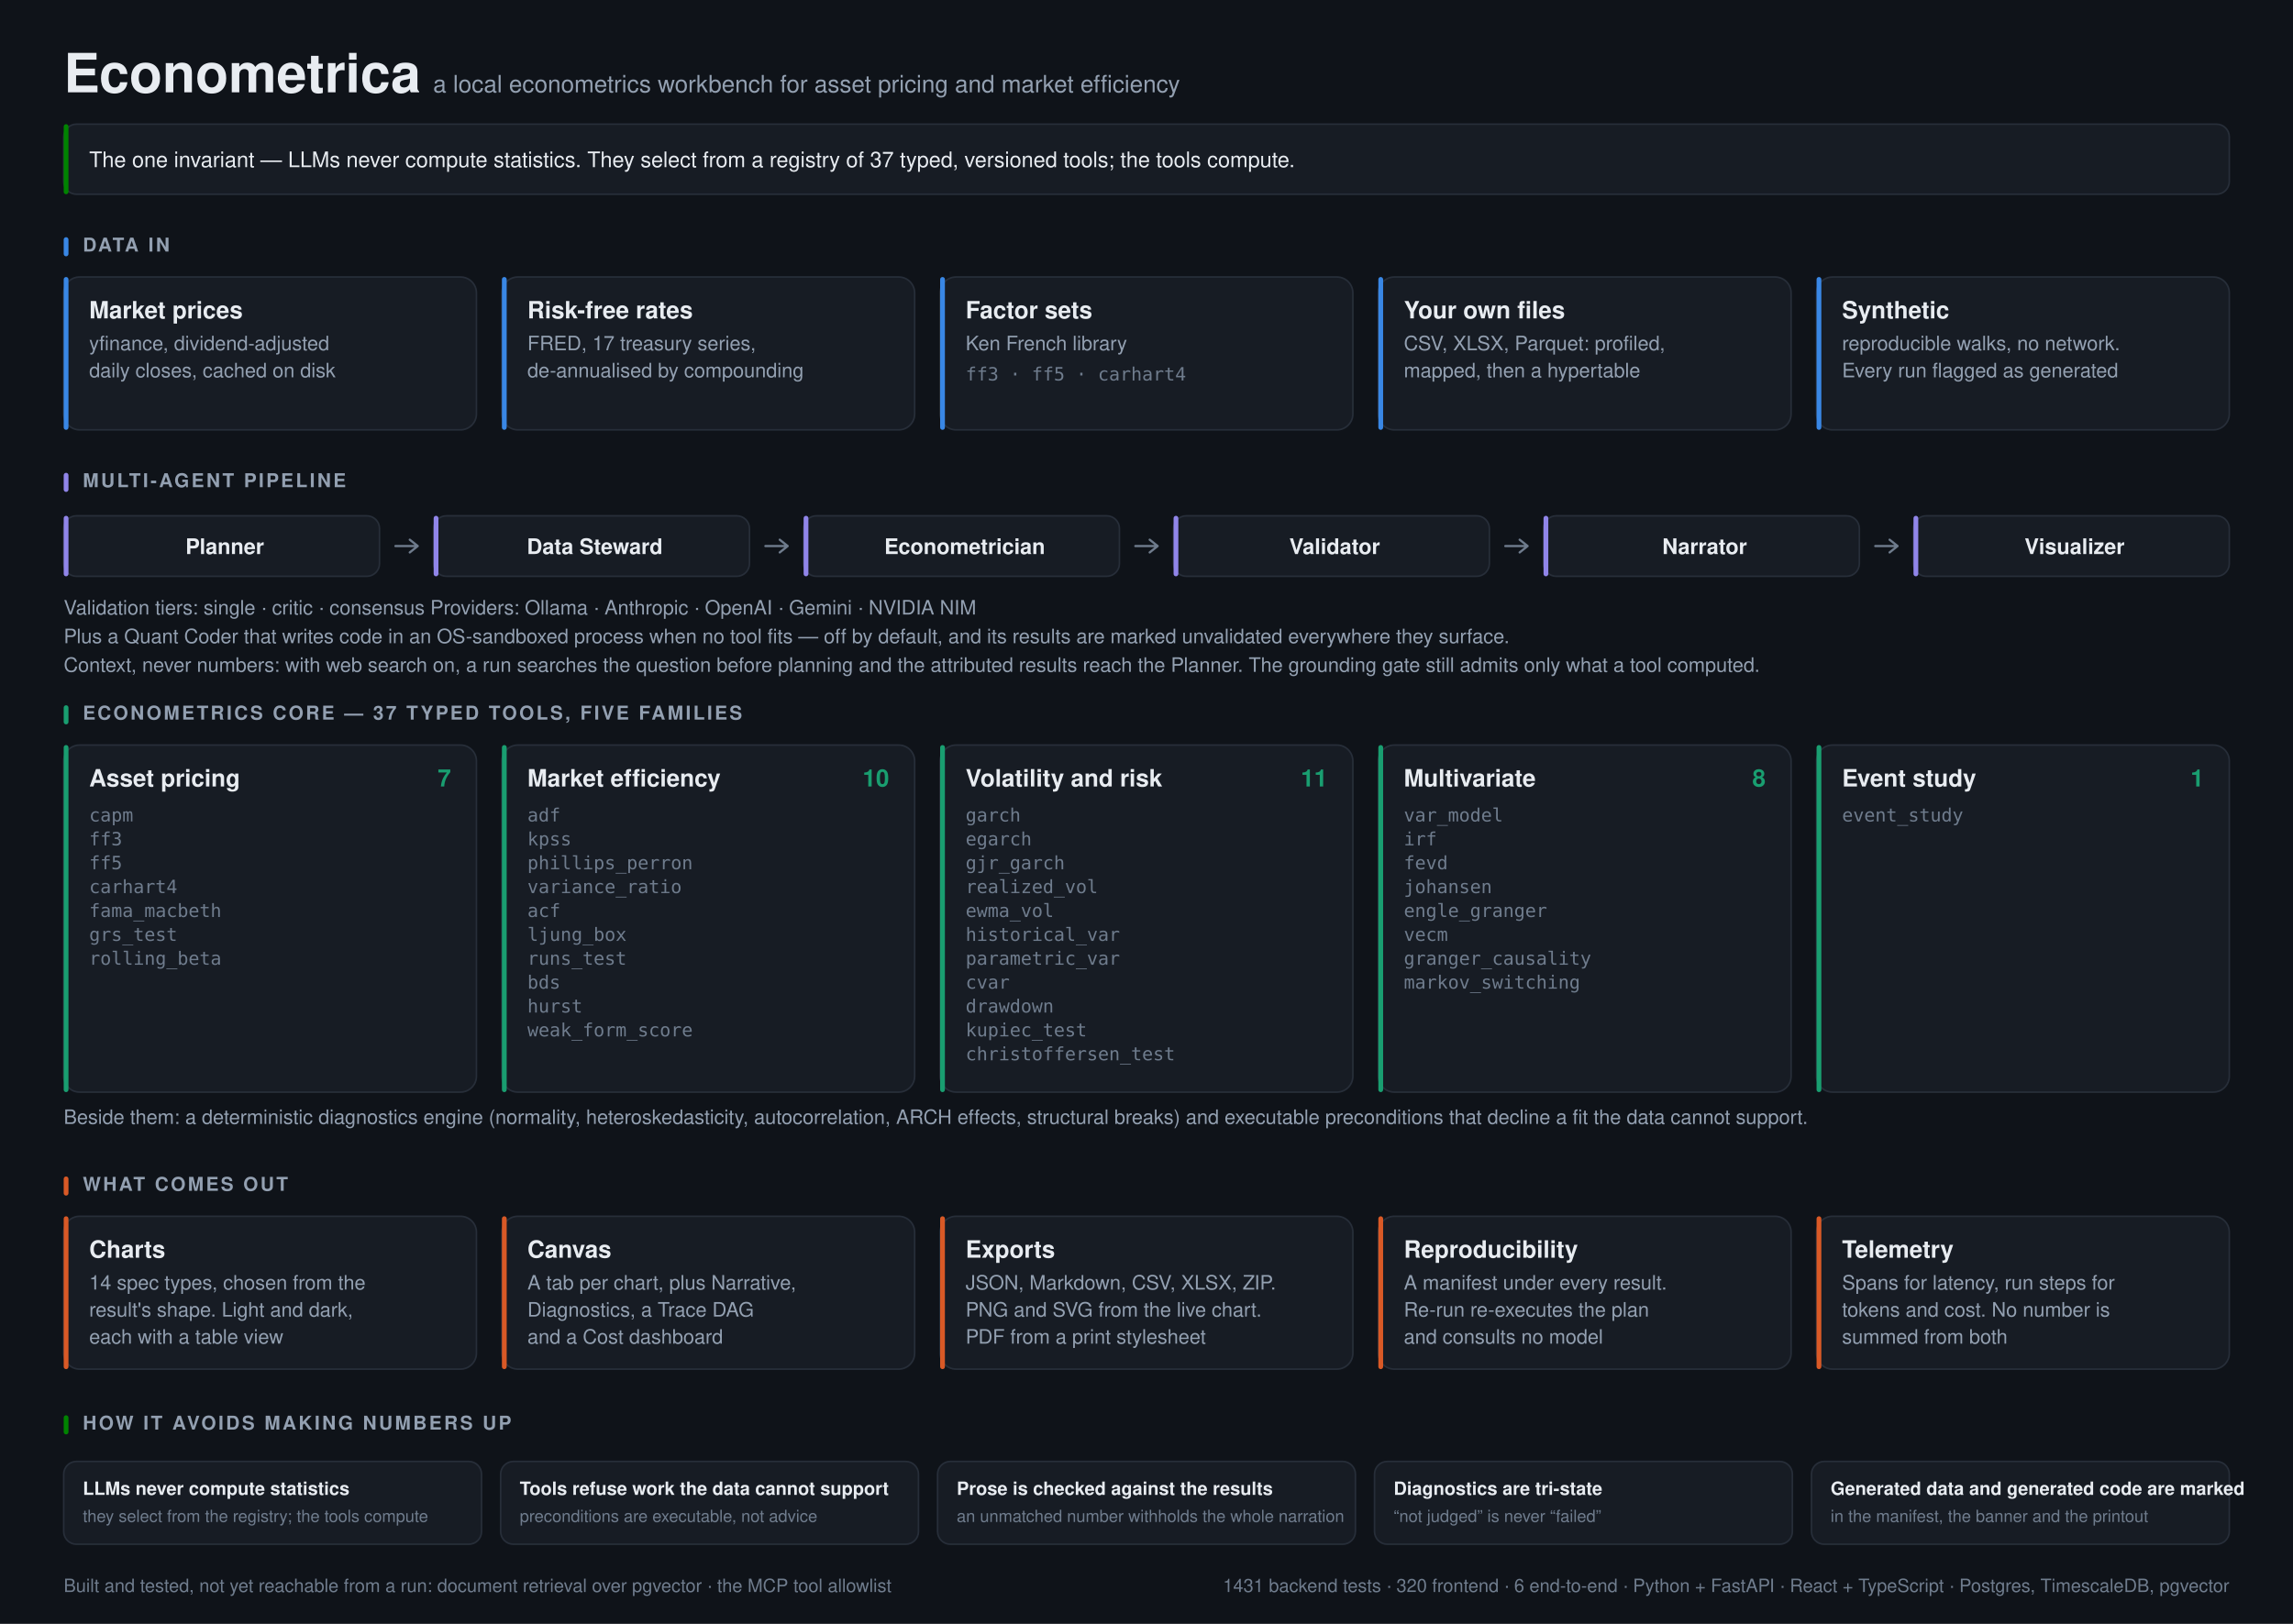
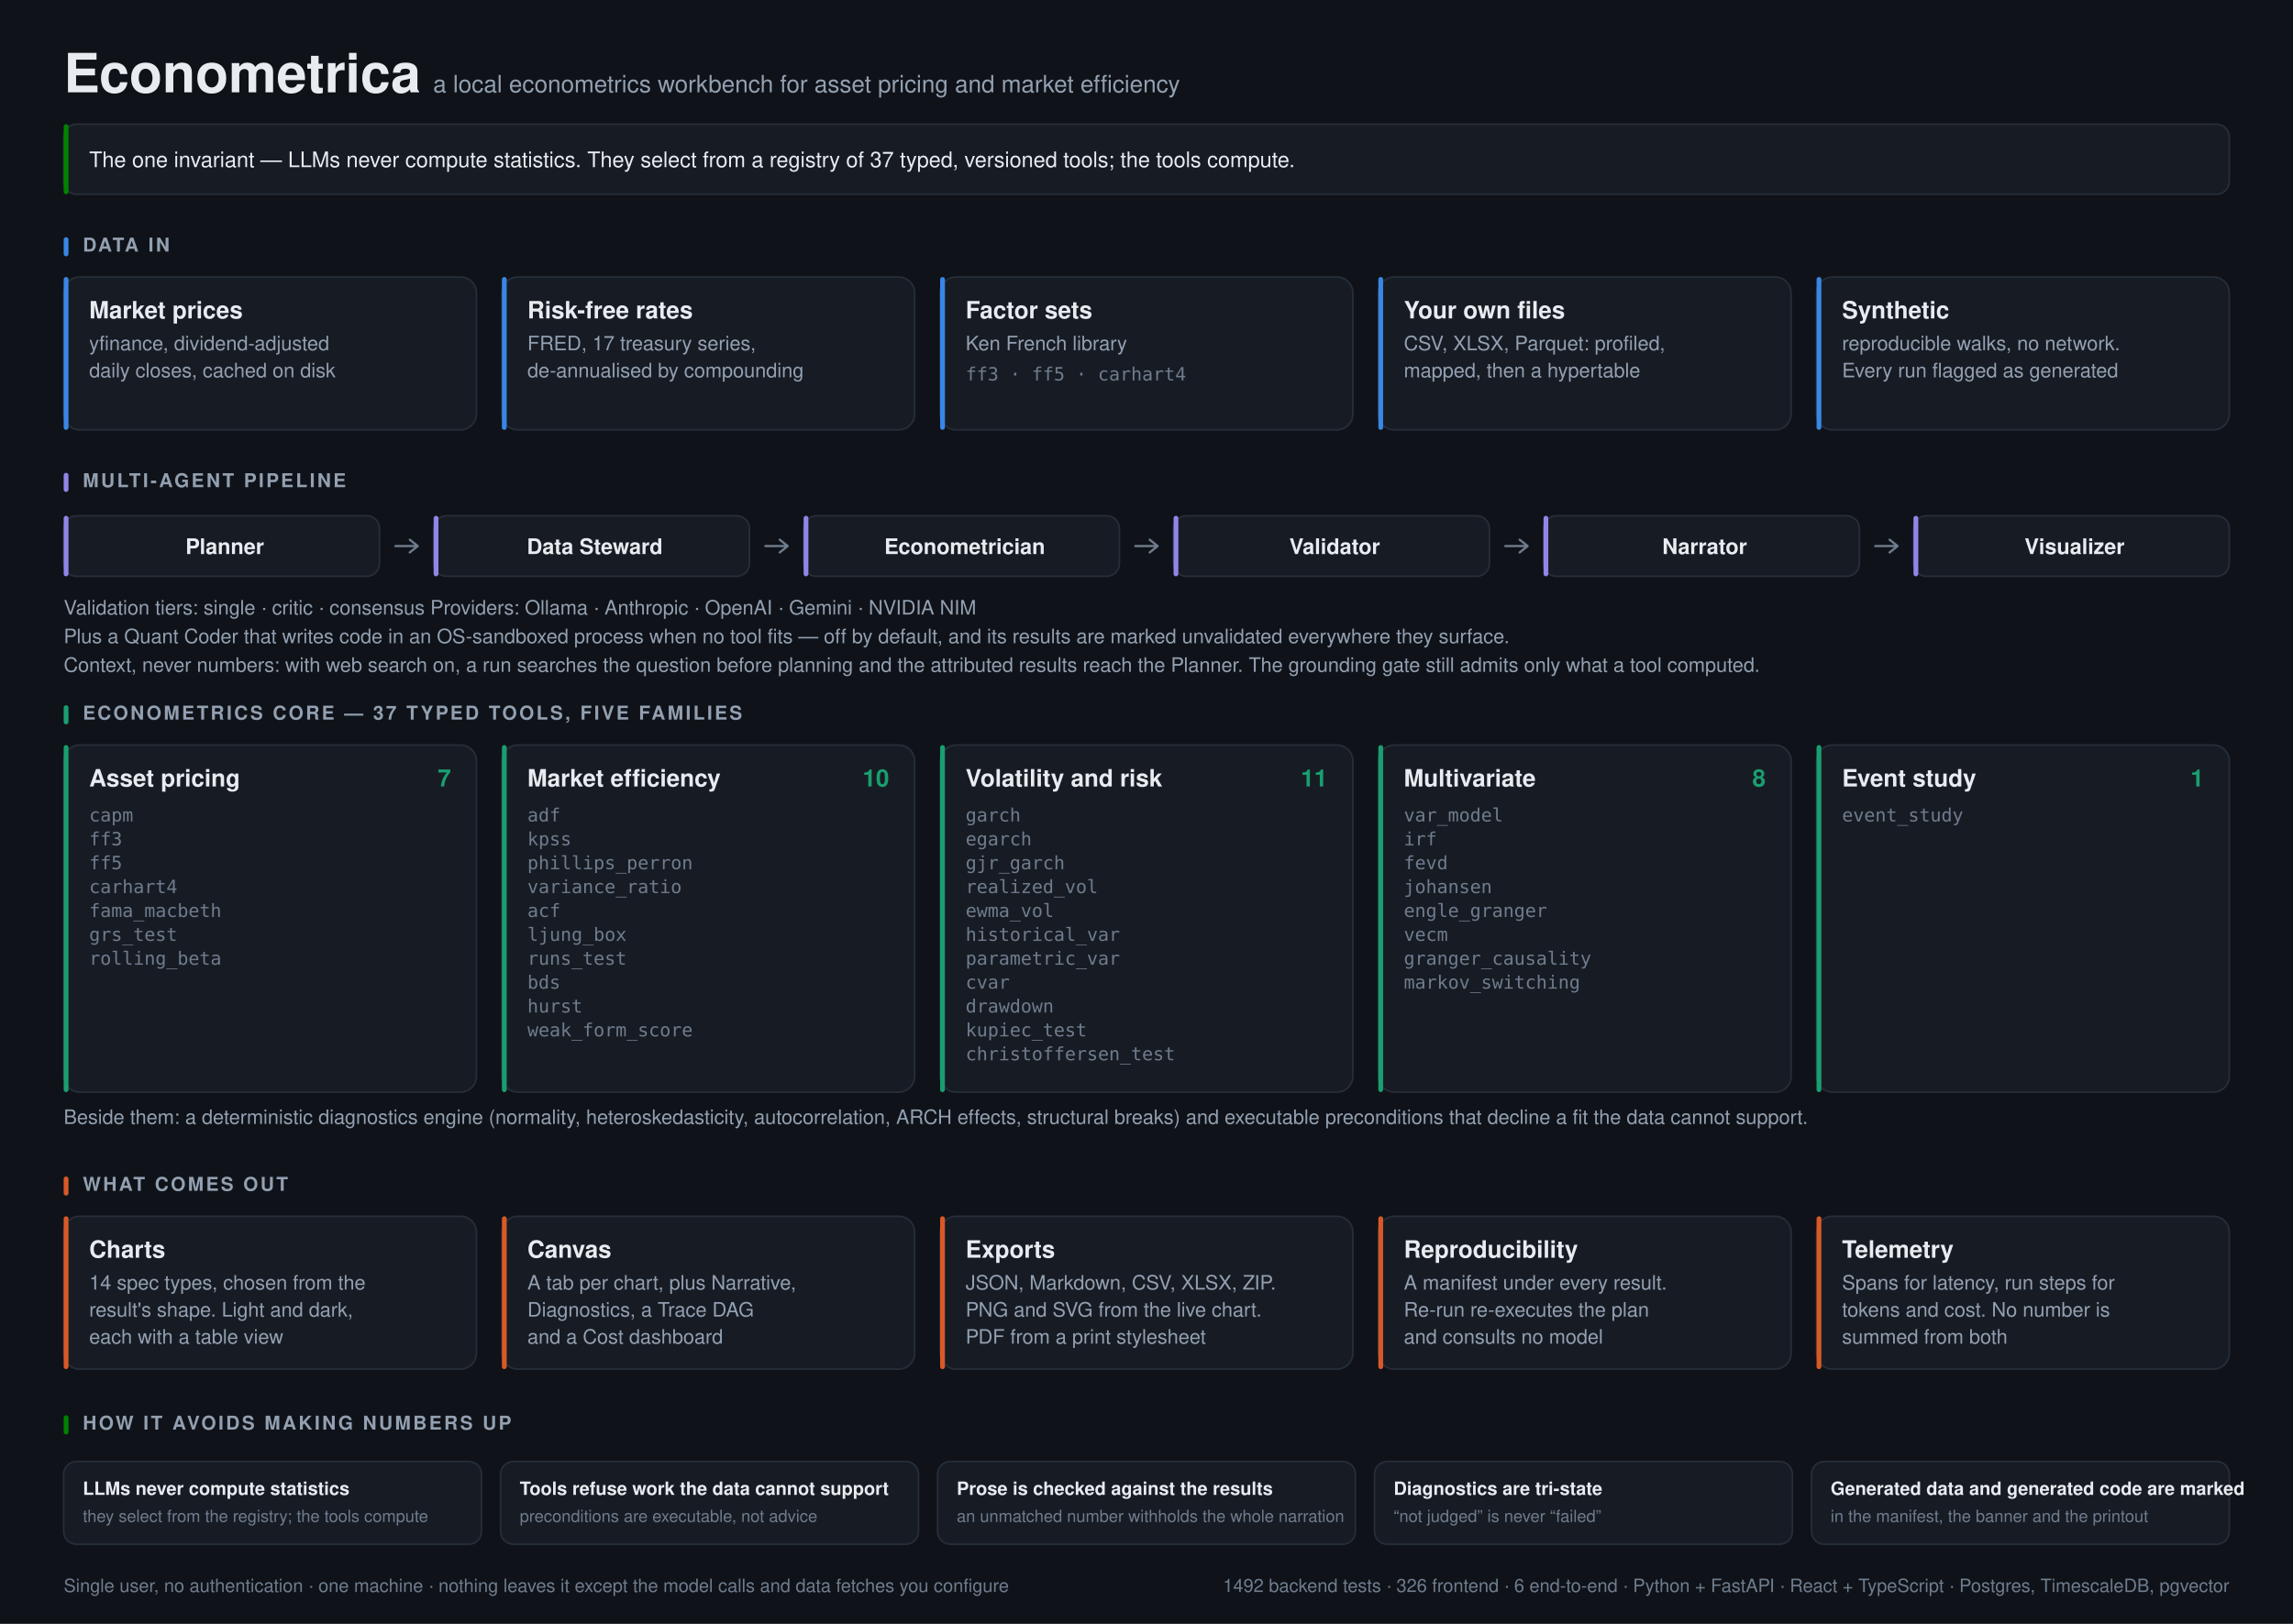
<svg xmlns="http://www.w3.org/2000/svg" viewBox="0 0 1440 1020" width="1440" height="1020" role="img" aria-label="Econometrica capability and feature map">
  <rect x="0" y="0" width="1440" height="1020" rx="0" fill="#0f1319" stroke="none" />
  <text x="40" y="58" fill="#e8ecf1" font-family="ui-sans-serif,-apple-system,Segoe UI,Helvetica,Arial,sans-serif" font-size="34" font-weight="700" text-anchor="start" letter-spacing="0">Econometrica</text>
  <text x="272" y="58" fill="#93a0b1" font-family="ui-sans-serif,-apple-system,Segoe UI,Helvetica,Arial,sans-serif" font-size="15" font-weight="400" text-anchor="start" letter-spacing="0">a local econometrics workbench for asset pricing and market efficiency</text>
  <rect x="40" y="78" width="1360" height="44" rx="8" fill="#171c24" stroke="#272e39" />
  <rect x="40" y="78" width="3" height="44" rx="1.5" fill="#008300" stroke="none" />
  <text x="56" y="105" fill="#e8ecf1" font-family="ui-sans-serif,-apple-system,Segoe UI,Helvetica,Arial,sans-serif" font-size="13.5" font-weight="400" text-anchor="start" letter-spacing="0">The one invariant — LLMs never compute statistics. They select from a registry of 37 typed, versioned tools; the tools compute.</text>
  <rect x="40" y="149" width="3" height="12" rx="1.5" fill="#3987e5" stroke="none" />
  <text x="52" y="158" fill="#93a0b1" font-family="ui-sans-serif,-apple-system,Segoe UI,Helvetica,Arial,sans-serif" font-size="12" font-weight="700" text-anchor="start" letter-spacing="1.4">DATA IN</text>
  <rect x="40.0" y="174" width="259.2" height="96" rx="10" fill="#171c24" stroke="#272e39" />
  <rect x="40.0" y="174" width="3" height="96" rx="1.5" fill="#3987e5" stroke="none" />
  <text x="56.0" y="200" fill="#e8ecf1" font-family="ui-sans-serif,-apple-system,Segoe UI,Helvetica,Arial,sans-serif" font-size="15" font-weight="600" text-anchor="start" letter-spacing="0">Market prices</text>
  <text x="56.0" y="220" fill="#93a0b1" font-family="ui-sans-serif,-apple-system,Segoe UI,Helvetica,Arial,sans-serif" font-size="12.5" font-weight="400" text-anchor="start" letter-spacing="0">yfinance, dividend-adjusted</text>
  <text x="56.0" y="237" fill="#93a0b1" font-family="ui-sans-serif,-apple-system,Segoe UI,Helvetica,Arial,sans-serif" font-size="12.5" font-weight="400" text-anchor="start" letter-spacing="0">daily closes, cached on disk</text>
  <rect x="315.2" y="174" width="259.2" height="96" rx="10" fill="#171c24" stroke="#272e39" />
  <rect x="315.2" y="174" width="3" height="96" rx="1.5" fill="#3987e5" stroke="none" />
  <text x="331.2" y="200" fill="#e8ecf1" font-family="ui-sans-serif,-apple-system,Segoe UI,Helvetica,Arial,sans-serif" font-size="15" font-weight="600" text-anchor="start" letter-spacing="0">Risk-free rates</text>
  <text x="331.2" y="220" fill="#93a0b1" font-family="ui-sans-serif,-apple-system,Segoe UI,Helvetica,Arial,sans-serif" font-size="12.5" font-weight="400" text-anchor="start" letter-spacing="0">FRED, 17 treasury series,</text>
  <text x="331.2" y="237" fill="#93a0b1" font-family="ui-sans-serif,-apple-system,Segoe UI,Helvetica,Arial,sans-serif" font-size="12.5" font-weight="400" text-anchor="start" letter-spacing="0">de-annualised by compounding</text>
  <rect x="590.4" y="174" width="259.2" height="96" rx="10" fill="#171c24" stroke="#272e39" />
  <rect x="590.4" y="174" width="3" height="96" rx="1.5" fill="#3987e5" stroke="none" />
  <text x="606.4" y="200" fill="#e8ecf1" font-family="ui-sans-serif,-apple-system,Segoe UI,Helvetica,Arial,sans-serif" font-size="15" font-weight="600" text-anchor="start" letter-spacing="0">Factor sets</text>
  <text x="606.4" y="220" fill="#93a0b1" font-family="ui-sans-serif,-apple-system,Segoe UI,Helvetica,Arial,sans-serif" font-size="12.5" font-weight="400" text-anchor="start" letter-spacing="0">Ken French library</text>
  <text x="606.4" y="239" fill="#6f7c8d" font-family="ui-monospace,SFMono-Regular,Menlo,Consolas,monospace" font-size="11.5" font-weight="400" text-anchor="start" letter-spacing="0">ff3 · ff5 · carhart4</text>
  <rect x="865.6" y="174" width="259.2" height="96" rx="10" fill="#171c24" stroke="#272e39" />
  <rect x="865.6" y="174" width="3" height="96" rx="1.5" fill="#3987e5" stroke="none" />
  <text x="881.6" y="200" fill="#e8ecf1" font-family="ui-sans-serif,-apple-system,Segoe UI,Helvetica,Arial,sans-serif" font-size="15" font-weight="600" text-anchor="start" letter-spacing="0">Your own files</text>
  <text x="881.6" y="220" fill="#93a0b1" font-family="ui-sans-serif,-apple-system,Segoe UI,Helvetica,Arial,sans-serif" font-size="12.5" font-weight="400" text-anchor="start" letter-spacing="0">CSV, XLSX, Parquet: profiled,</text>
  <text x="881.6" y="237" fill="#93a0b1" font-family="ui-sans-serif,-apple-system,Segoe UI,Helvetica,Arial,sans-serif" font-size="12.5" font-weight="400" text-anchor="start" letter-spacing="0">mapped, then a hypertable</text>
  <rect x="1140.8" y="174" width="259.2" height="96" rx="10" fill="#171c24" stroke="#272e39" />
  <rect x="1140.8" y="174" width="3" height="96" rx="1.5" fill="#3987e5" stroke="none" />
  <text x="1156.8" y="200" fill="#e8ecf1" font-family="ui-sans-serif,-apple-system,Segoe UI,Helvetica,Arial,sans-serif" font-size="15" font-weight="600" text-anchor="start" letter-spacing="0">Synthetic</text>
  <text x="1156.8" y="220" fill="#93a0b1" font-family="ui-sans-serif,-apple-system,Segoe UI,Helvetica,Arial,sans-serif" font-size="12.5" font-weight="400" text-anchor="start" letter-spacing="0">reproducible walks, no network.</text>
  <text x="1156.8" y="237" fill="#93a0b1" font-family="ui-sans-serif,-apple-system,Segoe UI,Helvetica,Arial,sans-serif" font-size="12.5" font-weight="400" text-anchor="start" letter-spacing="0">Every run flagged as generated</text>
  <rect x="40" y="297" width="3" height="12" rx="1.5" fill="#9085e9" stroke="none" />
  <text x="52" y="306" fill="#93a0b1" font-family="ui-sans-serif,-apple-system,Segoe UI,Helvetica,Arial,sans-serif" font-size="12" font-weight="700" text-anchor="start" letter-spacing="1.4">MULTI-AGENT PIPELINE</text>
  <rect x="40.0" y="324" width="198.333" height="38" rx="8" fill="#171c24" stroke="#272e39" />
  <rect x="40.0" y="324" width="3" height="38" rx="1.5" fill="#9085e9" stroke="none" />
  <text x="141.167" y="348" fill="#e8ecf1" font-family="ui-sans-serif,-apple-system,Segoe UI,Helvetica,Arial,sans-serif" font-size="13.5" font-weight="600" text-anchor="middle" letter-spacing="0">Planner</text>
  <path d="M248.333 343.0 h14 m-5 -4 l5 4 l-5 4" fill="none" stroke="#6f7c8d" stroke-width="1.4" stroke-linecap="round" stroke-linejoin="round" />
  <rect x="272.333" y="324" width="198.333" height="38" rx="8" fill="#171c24" stroke="#272e39" />
  <rect x="272.333" y="324" width="3" height="38" rx="1.5" fill="#9085e9" stroke="none" />
  <text x="373.5" y="348" fill="#e8ecf1" font-family="ui-sans-serif,-apple-system,Segoe UI,Helvetica,Arial,sans-serif" font-size="13.5" font-weight="600" text-anchor="middle" letter-spacing="0">Data Steward</text>
  <path d="M480.667 343.0 h14 m-5 -4 l5 4 l-5 4" fill="none" stroke="#6f7c8d" stroke-width="1.4" stroke-linecap="round" stroke-linejoin="round" />
  <rect x="504.667" y="324" width="198.333" height="38" rx="8" fill="#171c24" stroke="#272e39" />
  <rect x="504.667" y="324" width="3" height="38" rx="1.5" fill="#9085e9" stroke="none" />
  <text x="605.833" y="348" fill="#e8ecf1" font-family="ui-sans-serif,-apple-system,Segoe UI,Helvetica,Arial,sans-serif" font-size="13.5" font-weight="600" text-anchor="middle" letter-spacing="0">Econometrician</text>
  <path d="M713.0 343.0 h14 m-5 -4 l5 4 l-5 4" fill="none" stroke="#6f7c8d" stroke-width="1.4" stroke-linecap="round" stroke-linejoin="round" />
  <rect x="737.0" y="324" width="198.333" height="38" rx="8" fill="#171c24" stroke="#272e39" />
  <rect x="737.0" y="324" width="3" height="38" rx="1.5" fill="#9085e9" stroke="none" />
  <text x="838.167" y="348" fill="#e8ecf1" font-family="ui-sans-serif,-apple-system,Segoe UI,Helvetica,Arial,sans-serif" font-size="13.5" font-weight="600" text-anchor="middle" letter-spacing="0">Validator</text>
  <path d="M945.333 343.0 h14 m-5 -4 l5 4 l-5 4" fill="none" stroke="#6f7c8d" stroke-width="1.4" stroke-linecap="round" stroke-linejoin="round" />
  <rect x="969.333" y="324" width="198.333" height="38" rx="8" fill="#171c24" stroke="#272e39" />
  <rect x="969.333" y="324" width="3" height="38" rx="1.5" fill="#9085e9" stroke="none" />
  <text x="1070.5" y="348" fill="#e8ecf1" font-family="ui-sans-serif,-apple-system,Segoe UI,Helvetica,Arial,sans-serif" font-size="13.5" font-weight="600" text-anchor="middle" letter-spacing="0">Narrator</text>
  <path d="M1177.667 343.0 h14 m-5 -4 l5 4 l-5 4" fill="none" stroke="#6f7c8d" stroke-width="1.4" stroke-linecap="round" stroke-linejoin="round" />
  <rect x="1201.667" y="324" width="198.333" height="38" rx="8" fill="#171c24" stroke="#272e39" />
  <rect x="1201.667" y="324" width="3" height="38" rx="1.5" fill="#9085e9" stroke="none" />
  <text x="1302.833" y="348" fill="#e8ecf1" font-family="ui-sans-serif,-apple-system,Segoe UI,Helvetica,Arial,sans-serif" font-size="13.5" font-weight="600" text-anchor="middle" letter-spacing="0">Visualizer</text>
  <text x="40" y="386" fill="#93a0b1" font-family="ui-sans-serif,-apple-system,Segoe UI,Helvetica,Arial,sans-serif" font-size="12.5" font-weight="400" text-anchor="start" letter-spacing="0">Validation tiers: single · critic · consensus      Providers: Ollama · Anthropic · OpenAI · Gemini · NVIDIA NIM</text>
  <text x="40" y="404" fill="#93a0b1" font-family="ui-sans-serif,-apple-system,Segoe UI,Helvetica,Arial,sans-serif" font-size="12.5" font-weight="400" text-anchor="start" letter-spacing="0">Plus a Quant Coder that writes code in an OS-sandboxed process when no tool fits — off by default, and its results are marked unvalidated everywhere they surface.</text>
  <text x="40" y="422" fill="#93a0b1" font-family="ui-sans-serif,-apple-system,Segoe UI,Helvetica,Arial,sans-serif" font-size="12.5" font-weight="400" text-anchor="start" letter-spacing="0">Context, never numbers: with web search on, a run searches the question before planning and the attributed results reach the Planner. The grounding gate still admits only what a tool computed.</text>
  <rect x="40" y="443" width="3" height="12" rx="1.5" fill="#199e70" stroke="none" />
  <text x="52" y="452" fill="#93a0b1" font-family="ui-sans-serif,-apple-system,Segoe UI,Helvetica,Arial,sans-serif" font-size="12" font-weight="700" text-anchor="start" letter-spacing="1.4">ECONOMETRICS CORE — 37 TYPED TOOLS, FIVE FAMILIES</text>
  <rect x="40.0" y="468" width="259.2" height="218" rx="10" fill="#171c24" stroke="#272e39" />
  <rect x="40.0" y="468" width="3" height="218" rx="1.5" fill="#199e70" stroke="none" />
  <text x="56.0" y="494" fill="#e8ecf1" font-family="ui-sans-serif,-apple-system,Segoe UI,Helvetica,Arial,sans-serif" font-size="15" font-weight="600" text-anchor="start" letter-spacing="0">Asset pricing</text>
  <text x="283.2" y="494" fill="#199e70" font-family="ui-sans-serif,-apple-system,Segoe UI,Helvetica,Arial,sans-serif" font-size="15" font-weight="700" text-anchor="end" letter-spacing="0">7</text>
  <text x="56.0" y="516" fill="#6f7c8d" font-family="ui-monospace,SFMono-Regular,Menlo,Consolas,monospace" font-size="11.5" font-weight="400" text-anchor="start" letter-spacing="0">capm</text>
  <text x="56.0" y="531" fill="#6f7c8d" font-family="ui-monospace,SFMono-Regular,Menlo,Consolas,monospace" font-size="11.5" font-weight="400" text-anchor="start" letter-spacing="0">ff3</text>
  <text x="56.0" y="546" fill="#6f7c8d" font-family="ui-monospace,SFMono-Regular,Menlo,Consolas,monospace" font-size="11.5" font-weight="400" text-anchor="start" letter-spacing="0">ff5</text>
  <text x="56.0" y="561" fill="#6f7c8d" font-family="ui-monospace,SFMono-Regular,Menlo,Consolas,monospace" font-size="11.5" font-weight="400" text-anchor="start" letter-spacing="0">carhart4</text>
  <text x="56.0" y="576" fill="#6f7c8d" font-family="ui-monospace,SFMono-Regular,Menlo,Consolas,monospace" font-size="11.5" font-weight="400" text-anchor="start" letter-spacing="0">fama_macbeth</text>
  <text x="56.0" y="591" fill="#6f7c8d" font-family="ui-monospace,SFMono-Regular,Menlo,Consolas,monospace" font-size="11.5" font-weight="400" text-anchor="start" letter-spacing="0">grs_test</text>
  <text x="56.0" y="606" fill="#6f7c8d" font-family="ui-monospace,SFMono-Regular,Menlo,Consolas,monospace" font-size="11.5" font-weight="400" text-anchor="start" letter-spacing="0">rolling_beta</text>
  <rect x="315.2" y="468" width="259.2" height="218" rx="10" fill="#171c24" stroke="#272e39" />
  <rect x="315.2" y="468" width="3" height="218" rx="1.5" fill="#199e70" stroke="none" />
  <text x="331.2" y="494" fill="#e8ecf1" font-family="ui-sans-serif,-apple-system,Segoe UI,Helvetica,Arial,sans-serif" font-size="15" font-weight="600" text-anchor="start" letter-spacing="0">Market efficiency</text>
  <text x="558.4" y="494" fill="#199e70" font-family="ui-sans-serif,-apple-system,Segoe UI,Helvetica,Arial,sans-serif" font-size="15" font-weight="700" text-anchor="end" letter-spacing="0">10</text>
  <text x="331.2" y="516" fill="#6f7c8d" font-family="ui-monospace,SFMono-Regular,Menlo,Consolas,monospace" font-size="11.5" font-weight="400" text-anchor="start" letter-spacing="0">adf</text>
  <text x="331.2" y="531" fill="#6f7c8d" font-family="ui-monospace,SFMono-Regular,Menlo,Consolas,monospace" font-size="11.5" font-weight="400" text-anchor="start" letter-spacing="0">kpss</text>
  <text x="331.2" y="546" fill="#6f7c8d" font-family="ui-monospace,SFMono-Regular,Menlo,Consolas,monospace" font-size="11.5" font-weight="400" text-anchor="start" letter-spacing="0">phillips_perron</text>
  <text x="331.2" y="561" fill="#6f7c8d" font-family="ui-monospace,SFMono-Regular,Menlo,Consolas,monospace" font-size="11.5" font-weight="400" text-anchor="start" letter-spacing="0">variance_ratio</text>
  <text x="331.2" y="576" fill="#6f7c8d" font-family="ui-monospace,SFMono-Regular,Menlo,Consolas,monospace" font-size="11.5" font-weight="400" text-anchor="start" letter-spacing="0">acf</text>
  <text x="331.2" y="591" fill="#6f7c8d" font-family="ui-monospace,SFMono-Regular,Menlo,Consolas,monospace" font-size="11.5" font-weight="400" text-anchor="start" letter-spacing="0">ljung_box</text>
  <text x="331.2" y="606" fill="#6f7c8d" font-family="ui-monospace,SFMono-Regular,Menlo,Consolas,monospace" font-size="11.5" font-weight="400" text-anchor="start" letter-spacing="0">runs_test</text>
  <text x="331.2" y="621" fill="#6f7c8d" font-family="ui-monospace,SFMono-Regular,Menlo,Consolas,monospace" font-size="11.5" font-weight="400" text-anchor="start" letter-spacing="0">bds</text>
  <text x="331.2" y="636" fill="#6f7c8d" font-family="ui-monospace,SFMono-Regular,Menlo,Consolas,monospace" font-size="11.5" font-weight="400" text-anchor="start" letter-spacing="0">hurst</text>
  <text x="331.2" y="651" fill="#6f7c8d" font-family="ui-monospace,SFMono-Regular,Menlo,Consolas,monospace" font-size="11.5" font-weight="400" text-anchor="start" letter-spacing="0">weak_form_score</text>
  <rect x="590.4" y="468" width="259.2" height="218" rx="10" fill="#171c24" stroke="#272e39" />
  <rect x="590.4" y="468" width="3" height="218" rx="1.5" fill="#199e70" stroke="none" />
  <text x="606.4" y="494" fill="#e8ecf1" font-family="ui-sans-serif,-apple-system,Segoe UI,Helvetica,Arial,sans-serif" font-size="15" font-weight="600" text-anchor="start" letter-spacing="0">Volatility and risk</text>
  <text x="833.6" y="494" fill="#199e70" font-family="ui-sans-serif,-apple-system,Segoe UI,Helvetica,Arial,sans-serif" font-size="15" font-weight="700" text-anchor="end" letter-spacing="0">11</text>
  <text x="606.4" y="516" fill="#6f7c8d" font-family="ui-monospace,SFMono-Regular,Menlo,Consolas,monospace" font-size="11.5" font-weight="400" text-anchor="start" letter-spacing="0">garch</text>
  <text x="606.4" y="531" fill="#6f7c8d" font-family="ui-monospace,SFMono-Regular,Menlo,Consolas,monospace" font-size="11.5" font-weight="400" text-anchor="start" letter-spacing="0">egarch</text>
  <text x="606.4" y="546" fill="#6f7c8d" font-family="ui-monospace,SFMono-Regular,Menlo,Consolas,monospace" font-size="11.5" font-weight="400" text-anchor="start" letter-spacing="0">gjr_garch</text>
  <text x="606.4" y="561" fill="#6f7c8d" font-family="ui-monospace,SFMono-Regular,Menlo,Consolas,monospace" font-size="11.5" font-weight="400" text-anchor="start" letter-spacing="0">realized_vol</text>
  <text x="606.4" y="576" fill="#6f7c8d" font-family="ui-monospace,SFMono-Regular,Menlo,Consolas,monospace" font-size="11.5" font-weight="400" text-anchor="start" letter-spacing="0">ewma_vol</text>
  <text x="606.4" y="591" fill="#6f7c8d" font-family="ui-monospace,SFMono-Regular,Menlo,Consolas,monospace" font-size="11.5" font-weight="400" text-anchor="start" letter-spacing="0">historical_var</text>
  <text x="606.4" y="606" fill="#6f7c8d" font-family="ui-monospace,SFMono-Regular,Menlo,Consolas,monospace" font-size="11.5" font-weight="400" text-anchor="start" letter-spacing="0">parametric_var</text>
  <text x="606.4" y="621" fill="#6f7c8d" font-family="ui-monospace,SFMono-Regular,Menlo,Consolas,monospace" font-size="11.5" font-weight="400" text-anchor="start" letter-spacing="0">cvar</text>
  <text x="606.4" y="636" fill="#6f7c8d" font-family="ui-monospace,SFMono-Regular,Menlo,Consolas,monospace" font-size="11.5" font-weight="400" text-anchor="start" letter-spacing="0">drawdown</text>
  <text x="606.4" y="651" fill="#6f7c8d" font-family="ui-monospace,SFMono-Regular,Menlo,Consolas,monospace" font-size="11.5" font-weight="400" text-anchor="start" letter-spacing="0">kupiec_test</text>
  <text x="606.4" y="666" fill="#6f7c8d" font-family="ui-monospace,SFMono-Regular,Menlo,Consolas,monospace" font-size="11.5" font-weight="400" text-anchor="start" letter-spacing="0">christoffersen_test</text>
  <rect x="865.6" y="468" width="259.2" height="218" rx="10" fill="#171c24" stroke="#272e39" />
  <rect x="865.6" y="468" width="3" height="218" rx="1.5" fill="#199e70" stroke="none" />
  <text x="881.6" y="494" fill="#e8ecf1" font-family="ui-sans-serif,-apple-system,Segoe UI,Helvetica,Arial,sans-serif" font-size="15" font-weight="600" text-anchor="start" letter-spacing="0">Multivariate</text>
  <text x="1108.8" y="494" fill="#199e70" font-family="ui-sans-serif,-apple-system,Segoe UI,Helvetica,Arial,sans-serif" font-size="15" font-weight="700" text-anchor="end" letter-spacing="0">8</text>
  <text x="881.6" y="516" fill="#6f7c8d" font-family="ui-monospace,SFMono-Regular,Menlo,Consolas,monospace" font-size="11.5" font-weight="400" text-anchor="start" letter-spacing="0">var_model</text>
  <text x="881.6" y="531" fill="#6f7c8d" font-family="ui-monospace,SFMono-Regular,Menlo,Consolas,monospace" font-size="11.5" font-weight="400" text-anchor="start" letter-spacing="0">irf</text>
  <text x="881.6" y="546" fill="#6f7c8d" font-family="ui-monospace,SFMono-Regular,Menlo,Consolas,monospace" font-size="11.5" font-weight="400" text-anchor="start" letter-spacing="0">fevd</text>
  <text x="881.6" y="561" fill="#6f7c8d" font-family="ui-monospace,SFMono-Regular,Menlo,Consolas,monospace" font-size="11.5" font-weight="400" text-anchor="start" letter-spacing="0">johansen</text>
  <text x="881.6" y="576" fill="#6f7c8d" font-family="ui-monospace,SFMono-Regular,Menlo,Consolas,monospace" font-size="11.5" font-weight="400" text-anchor="start" letter-spacing="0">engle_granger</text>
  <text x="881.6" y="591" fill="#6f7c8d" font-family="ui-monospace,SFMono-Regular,Menlo,Consolas,monospace" font-size="11.5" font-weight="400" text-anchor="start" letter-spacing="0">vecm</text>
  <text x="881.6" y="606" fill="#6f7c8d" font-family="ui-monospace,SFMono-Regular,Menlo,Consolas,monospace" font-size="11.5" font-weight="400" text-anchor="start" letter-spacing="0">granger_causality</text>
  <text x="881.6" y="621" fill="#6f7c8d" font-family="ui-monospace,SFMono-Regular,Menlo,Consolas,monospace" font-size="11.5" font-weight="400" text-anchor="start" letter-spacing="0">markov_switching</text>
  <rect x="1140.8" y="468" width="259.2" height="218" rx="10" fill="#171c24" stroke="#272e39" />
  <rect x="1140.8" y="468" width="3" height="218" rx="1.5" fill="#199e70" stroke="none" />
  <text x="1156.8" y="494" fill="#e8ecf1" font-family="ui-sans-serif,-apple-system,Segoe UI,Helvetica,Arial,sans-serif" font-size="15" font-weight="600" text-anchor="start" letter-spacing="0">Event study</text>
  <text x="1384.0" y="494" fill="#199e70" font-family="ui-sans-serif,-apple-system,Segoe UI,Helvetica,Arial,sans-serif" font-size="15" font-weight="700" text-anchor="end" letter-spacing="0">1</text>
  <text x="1156.8" y="516" fill="#6f7c8d" font-family="ui-monospace,SFMono-Regular,Menlo,Consolas,monospace" font-size="11.5" font-weight="400" text-anchor="start" letter-spacing="0">event_study</text>
  <text x="40" y="706" fill="#93a0b1" font-family="ui-sans-serif,-apple-system,Segoe UI,Helvetica,Arial,sans-serif" font-size="12.5" font-weight="400" text-anchor="start" letter-spacing="0">Beside them: a deterministic diagnostics engine (normality, heteroskedasticity, autocorrelation, ARCH effects, structural breaks) and executable preconditions that decline a fit the data cannot support.</text>
  <rect x="40" y="739" width="3" height="12" rx="1.5" fill="#d95926" stroke="none" />
  <text x="52" y="748" fill="#93a0b1" font-family="ui-sans-serif,-apple-system,Segoe UI,Helvetica,Arial,sans-serif" font-size="12" font-weight="700" text-anchor="start" letter-spacing="1.4">WHAT COMES OUT</text>
  <rect x="40.0" y="764" width="259.2" height="96" rx="10" fill="#171c24" stroke="#272e39" />
  <rect x="40.0" y="764" width="3" height="96" rx="1.5" fill="#d95926" stroke="none" />
  <text x="56.0" y="790" fill="#e8ecf1" font-family="ui-sans-serif,-apple-system,Segoe UI,Helvetica,Arial,sans-serif" font-size="15" font-weight="600" text-anchor="start" letter-spacing="0">Charts</text>
  <text x="56.0" y="810" fill="#93a0b1" font-family="ui-sans-serif,-apple-system,Segoe UI,Helvetica,Arial,sans-serif" font-size="12.5" font-weight="400" text-anchor="start" letter-spacing="0">14 spec types, chosen from the</text>
  <text x="56.0" y="827" fill="#93a0b1" font-family="ui-sans-serif,-apple-system,Segoe UI,Helvetica,Arial,sans-serif" font-size="12.5" font-weight="400" text-anchor="start" letter-spacing="0">result's shape. Light and dark,</text>
  <text x="56.0" y="844" fill="#93a0b1" font-family="ui-sans-serif,-apple-system,Segoe UI,Helvetica,Arial,sans-serif" font-size="12.5" font-weight="400" text-anchor="start" letter-spacing="0">each with a table view</text>
  <rect x="315.2" y="764" width="259.2" height="96" rx="10" fill="#171c24" stroke="#272e39" />
  <rect x="315.2" y="764" width="3" height="96" rx="1.5" fill="#d95926" stroke="none" />
  <text x="331.2" y="790" fill="#e8ecf1" font-family="ui-sans-serif,-apple-system,Segoe UI,Helvetica,Arial,sans-serif" font-size="15" font-weight="600" text-anchor="start" letter-spacing="0">Canvas</text>
  <text x="331.2" y="810" fill="#93a0b1" font-family="ui-sans-serif,-apple-system,Segoe UI,Helvetica,Arial,sans-serif" font-size="12.5" font-weight="400" text-anchor="start" letter-spacing="0">A tab per chart, plus Narrative,</text>
  <text x="331.2" y="827" fill="#93a0b1" font-family="ui-sans-serif,-apple-system,Segoe UI,Helvetica,Arial,sans-serif" font-size="12.5" font-weight="400" text-anchor="start" letter-spacing="0">Diagnostics, a Trace DAG</text>
  <text x="331.2" y="844" fill="#93a0b1" font-family="ui-sans-serif,-apple-system,Segoe UI,Helvetica,Arial,sans-serif" font-size="12.5" font-weight="400" text-anchor="start" letter-spacing="0">and a Cost dashboard</text>
  <rect x="590.4" y="764" width="259.2" height="96" rx="10" fill="#171c24" stroke="#272e39" />
  <rect x="590.4" y="764" width="3" height="96" rx="1.5" fill="#d95926" stroke="none" />
  <text x="606.4" y="790" fill="#e8ecf1" font-family="ui-sans-serif,-apple-system,Segoe UI,Helvetica,Arial,sans-serif" font-size="15" font-weight="600" text-anchor="start" letter-spacing="0">Exports</text>
  <text x="606.4" y="810" fill="#93a0b1" font-family="ui-sans-serif,-apple-system,Segoe UI,Helvetica,Arial,sans-serif" font-size="12.5" font-weight="400" text-anchor="start" letter-spacing="0">JSON, Markdown, CSV, XLSX, ZIP.</text>
  <text x="606.4" y="827" fill="#93a0b1" font-family="ui-sans-serif,-apple-system,Segoe UI,Helvetica,Arial,sans-serif" font-size="12.5" font-weight="400" text-anchor="start" letter-spacing="0">PNG and SVG from the live chart.</text>
  <text x="606.4" y="844" fill="#93a0b1" font-family="ui-sans-serif,-apple-system,Segoe UI,Helvetica,Arial,sans-serif" font-size="12.5" font-weight="400" text-anchor="start" letter-spacing="0">PDF from a print stylesheet</text>
  <rect x="865.6" y="764" width="259.2" height="96" rx="10" fill="#171c24" stroke="#272e39" />
  <rect x="865.6" y="764" width="3" height="96" rx="1.5" fill="#d95926" stroke="none" />
  <text x="881.6" y="790" fill="#e8ecf1" font-family="ui-sans-serif,-apple-system,Segoe UI,Helvetica,Arial,sans-serif" font-size="15" font-weight="600" text-anchor="start" letter-spacing="0">Reproducibility</text>
  <text x="881.6" y="810" fill="#93a0b1" font-family="ui-sans-serif,-apple-system,Segoe UI,Helvetica,Arial,sans-serif" font-size="12.5" font-weight="400" text-anchor="start" letter-spacing="0">A manifest under every result.</text>
  <text x="881.6" y="827" fill="#93a0b1" font-family="ui-sans-serif,-apple-system,Segoe UI,Helvetica,Arial,sans-serif" font-size="12.5" font-weight="400" text-anchor="start" letter-spacing="0">Re-run re-executes the plan</text>
  <text x="881.6" y="844" fill="#93a0b1" font-family="ui-sans-serif,-apple-system,Segoe UI,Helvetica,Arial,sans-serif" font-size="12.5" font-weight="400" text-anchor="start" letter-spacing="0">and consults no model</text>
  <rect x="1140.8" y="764" width="259.2" height="96" rx="10" fill="#171c24" stroke="#272e39" />
  <rect x="1140.8" y="764" width="3" height="96" rx="1.5" fill="#d95926" stroke="none" />
  <text x="1156.8" y="790" fill="#e8ecf1" font-family="ui-sans-serif,-apple-system,Segoe UI,Helvetica,Arial,sans-serif" font-size="15" font-weight="600" text-anchor="start" letter-spacing="0">Telemetry</text>
  <text x="1156.8" y="810" fill="#93a0b1" font-family="ui-sans-serif,-apple-system,Segoe UI,Helvetica,Arial,sans-serif" font-size="12.5" font-weight="400" text-anchor="start" letter-spacing="0">Spans for latency, run steps for</text>
  <text x="1156.8" y="827" fill="#93a0b1" font-family="ui-sans-serif,-apple-system,Segoe UI,Helvetica,Arial,sans-serif" font-size="12.5" font-weight="400" text-anchor="start" letter-spacing="0">tokens and cost. No number is</text>
  <text x="1156.8" y="844" fill="#93a0b1" font-family="ui-sans-serif,-apple-system,Segoe UI,Helvetica,Arial,sans-serif" font-size="12.5" font-weight="400" text-anchor="start" letter-spacing="0">summed from both</text>
  <rect x="40" y="889" width="3" height="12" rx="1.5" fill="#008300" stroke="none" />
  <text x="52" y="898" fill="#93a0b1" font-family="ui-sans-serif,-apple-system,Segoe UI,Helvetica,Arial,sans-serif" font-size="12" font-weight="700" text-anchor="start" letter-spacing="1.4">HOW IT AVOIDS MAKING NUMBERS UP</text>
  <rect x="40.0" y="918" width="262.4" height="52" rx="8" fill="#171c24" stroke="#272e39" />
  <text x="52.0" y="939" fill="#e8ecf1" font-family="ui-sans-serif,-apple-system,Segoe UI,Helvetica,Arial,sans-serif" font-size="11.5" font-weight="600" text-anchor="start" letter-spacing="0">LLMs never compute statistics</text>
  <text x="52.0" y="956" fill="#6f7c8d" font-family="ui-sans-serif,-apple-system,Segoe UI,Helvetica,Arial,sans-serif" font-size="10.5" font-weight="400" text-anchor="start" letter-spacing="0">they select from the registry; the tools compute</text>
  <rect x="314.4" y="918" width="262.4" height="52" rx="8" fill="#171c24" stroke="#272e39" />
  <text x="326.4" y="939" fill="#e8ecf1" font-family="ui-sans-serif,-apple-system,Segoe UI,Helvetica,Arial,sans-serif" font-size="11.5" font-weight="600" text-anchor="start" letter-spacing="0">Tools refuse work the data cannot support</text>
  <text x="326.4" y="956" fill="#6f7c8d" font-family="ui-sans-serif,-apple-system,Segoe UI,Helvetica,Arial,sans-serif" font-size="10.5" font-weight="400" text-anchor="start" letter-spacing="0">preconditions are executable, not advice</text>
  <rect x="588.8" y="918" width="262.4" height="52" rx="8" fill="#171c24" stroke="#272e39" />
  <text x="600.8" y="939" fill="#e8ecf1" font-family="ui-sans-serif,-apple-system,Segoe UI,Helvetica,Arial,sans-serif" font-size="11.5" font-weight="600" text-anchor="start" letter-spacing="0">Prose is checked against the results</text>
  <text x="600.8" y="956" fill="#6f7c8d" font-family="ui-sans-serif,-apple-system,Segoe UI,Helvetica,Arial,sans-serif" font-size="10.5" font-weight="400" text-anchor="start" letter-spacing="0">an unmatched number withholds the whole narration</text>
  <rect x="863.2" y="918" width="262.4" height="52" rx="8" fill="#171c24" stroke="#272e39" />
  <text x="875.2" y="939" fill="#e8ecf1" font-family="ui-sans-serif,-apple-system,Segoe UI,Helvetica,Arial,sans-serif" font-size="11.5" font-weight="600" text-anchor="start" letter-spacing="0">Diagnostics are tri-state</text>
  <text x="875.2" y="956" fill="#6f7c8d" font-family="ui-sans-serif,-apple-system,Segoe UI,Helvetica,Arial,sans-serif" font-size="10.5" font-weight="400" text-anchor="start" letter-spacing="0">“not judged” is never “failed”</text>
  <rect x="1137.6" y="918" width="262.4" height="52" rx="8" fill="#171c24" stroke="#272e39" />
  <text x="1149.6" y="939" fill="#e8ecf1" font-family="ui-sans-serif,-apple-system,Segoe UI,Helvetica,Arial,sans-serif" font-size="11.5" font-weight="600" text-anchor="start" letter-spacing="0">Generated data and generated code are marked</text>
  <text x="1149.6" y="956" fill="#6f7c8d" font-family="ui-sans-serif,-apple-system,Segoe UI,Helvetica,Arial,sans-serif" font-size="10.5" font-weight="400" text-anchor="start" letter-spacing="0">in the manifest, the banner and the printout</text>
-   <text x="40" y="1000" fill="#6f7c8d" font-family="ui-sans-serif,-apple-system,Segoe UI,Helvetica,Arial,sans-serif" font-size="11.5" font-weight="400" text-anchor="start" letter-spacing="0">Built and tested, not yet reachable from a run: document retrieval over pgvector · the MCP tool allowlist</text>
-   <text x="1400" y="1000" fill="#6f7c8d" font-family="ui-sans-serif,-apple-system,Segoe UI,Helvetica,Arial,sans-serif" font-size="11.5" font-weight="400" text-anchor="end" letter-spacing="0">1431 backend tests · 320 frontend · 6 end-to-end · Python + FastAPI · React + TypeScript · Postgres, TimescaleDB, pgvector</text>
+   <text x="40" y="1000" fill="#6f7c8d" font-family="ui-sans-serif,-apple-system,Segoe UI,Helvetica,Arial,sans-serif" font-size="11.5" font-weight="400" text-anchor="start" letter-spacing="0">Single user, no authentication · one machine · nothing leaves it except the model calls and data fetches you configure</text>
+   <text x="1400" y="1000" fill="#6f7c8d" font-family="ui-sans-serif,-apple-system,Segoe UI,Helvetica,Arial,sans-serif" font-size="11.5" font-weight="400" text-anchor="end" letter-spacing="0">1492 backend tests · 326 frontend · 6 end-to-end · Python + FastAPI · React + TypeScript · Postgres, TimescaleDB, pgvector</text>
</svg>
